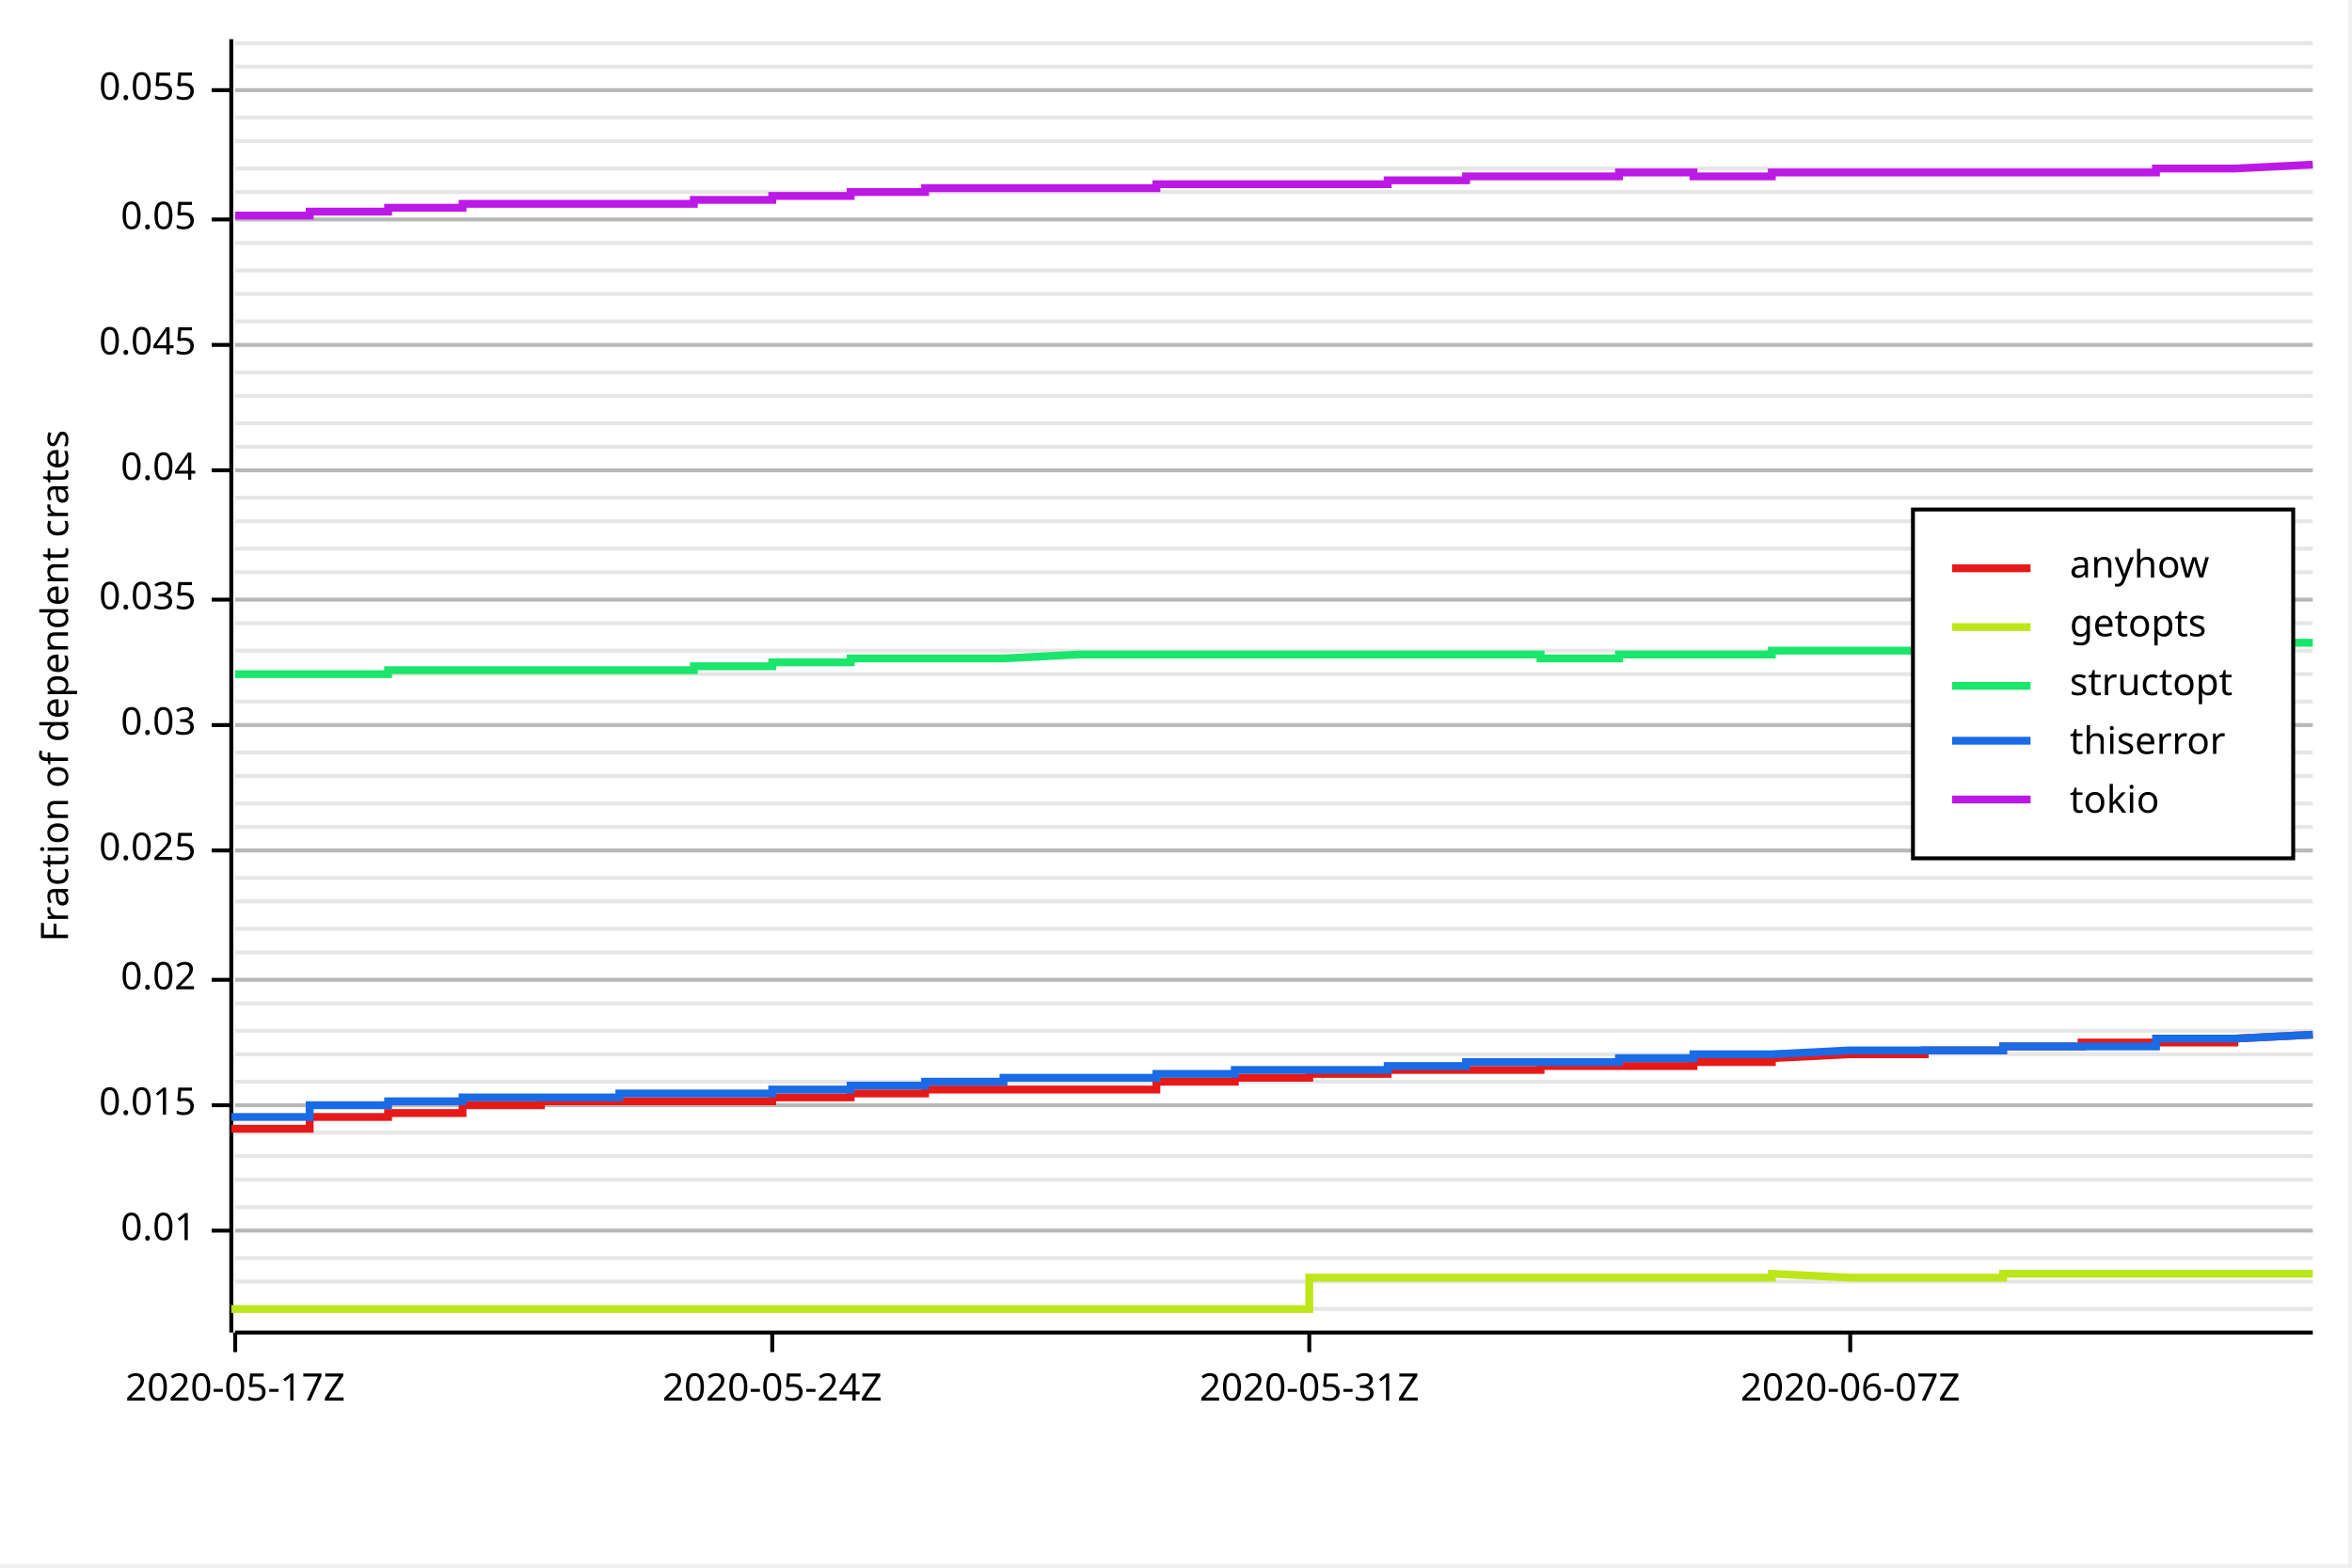
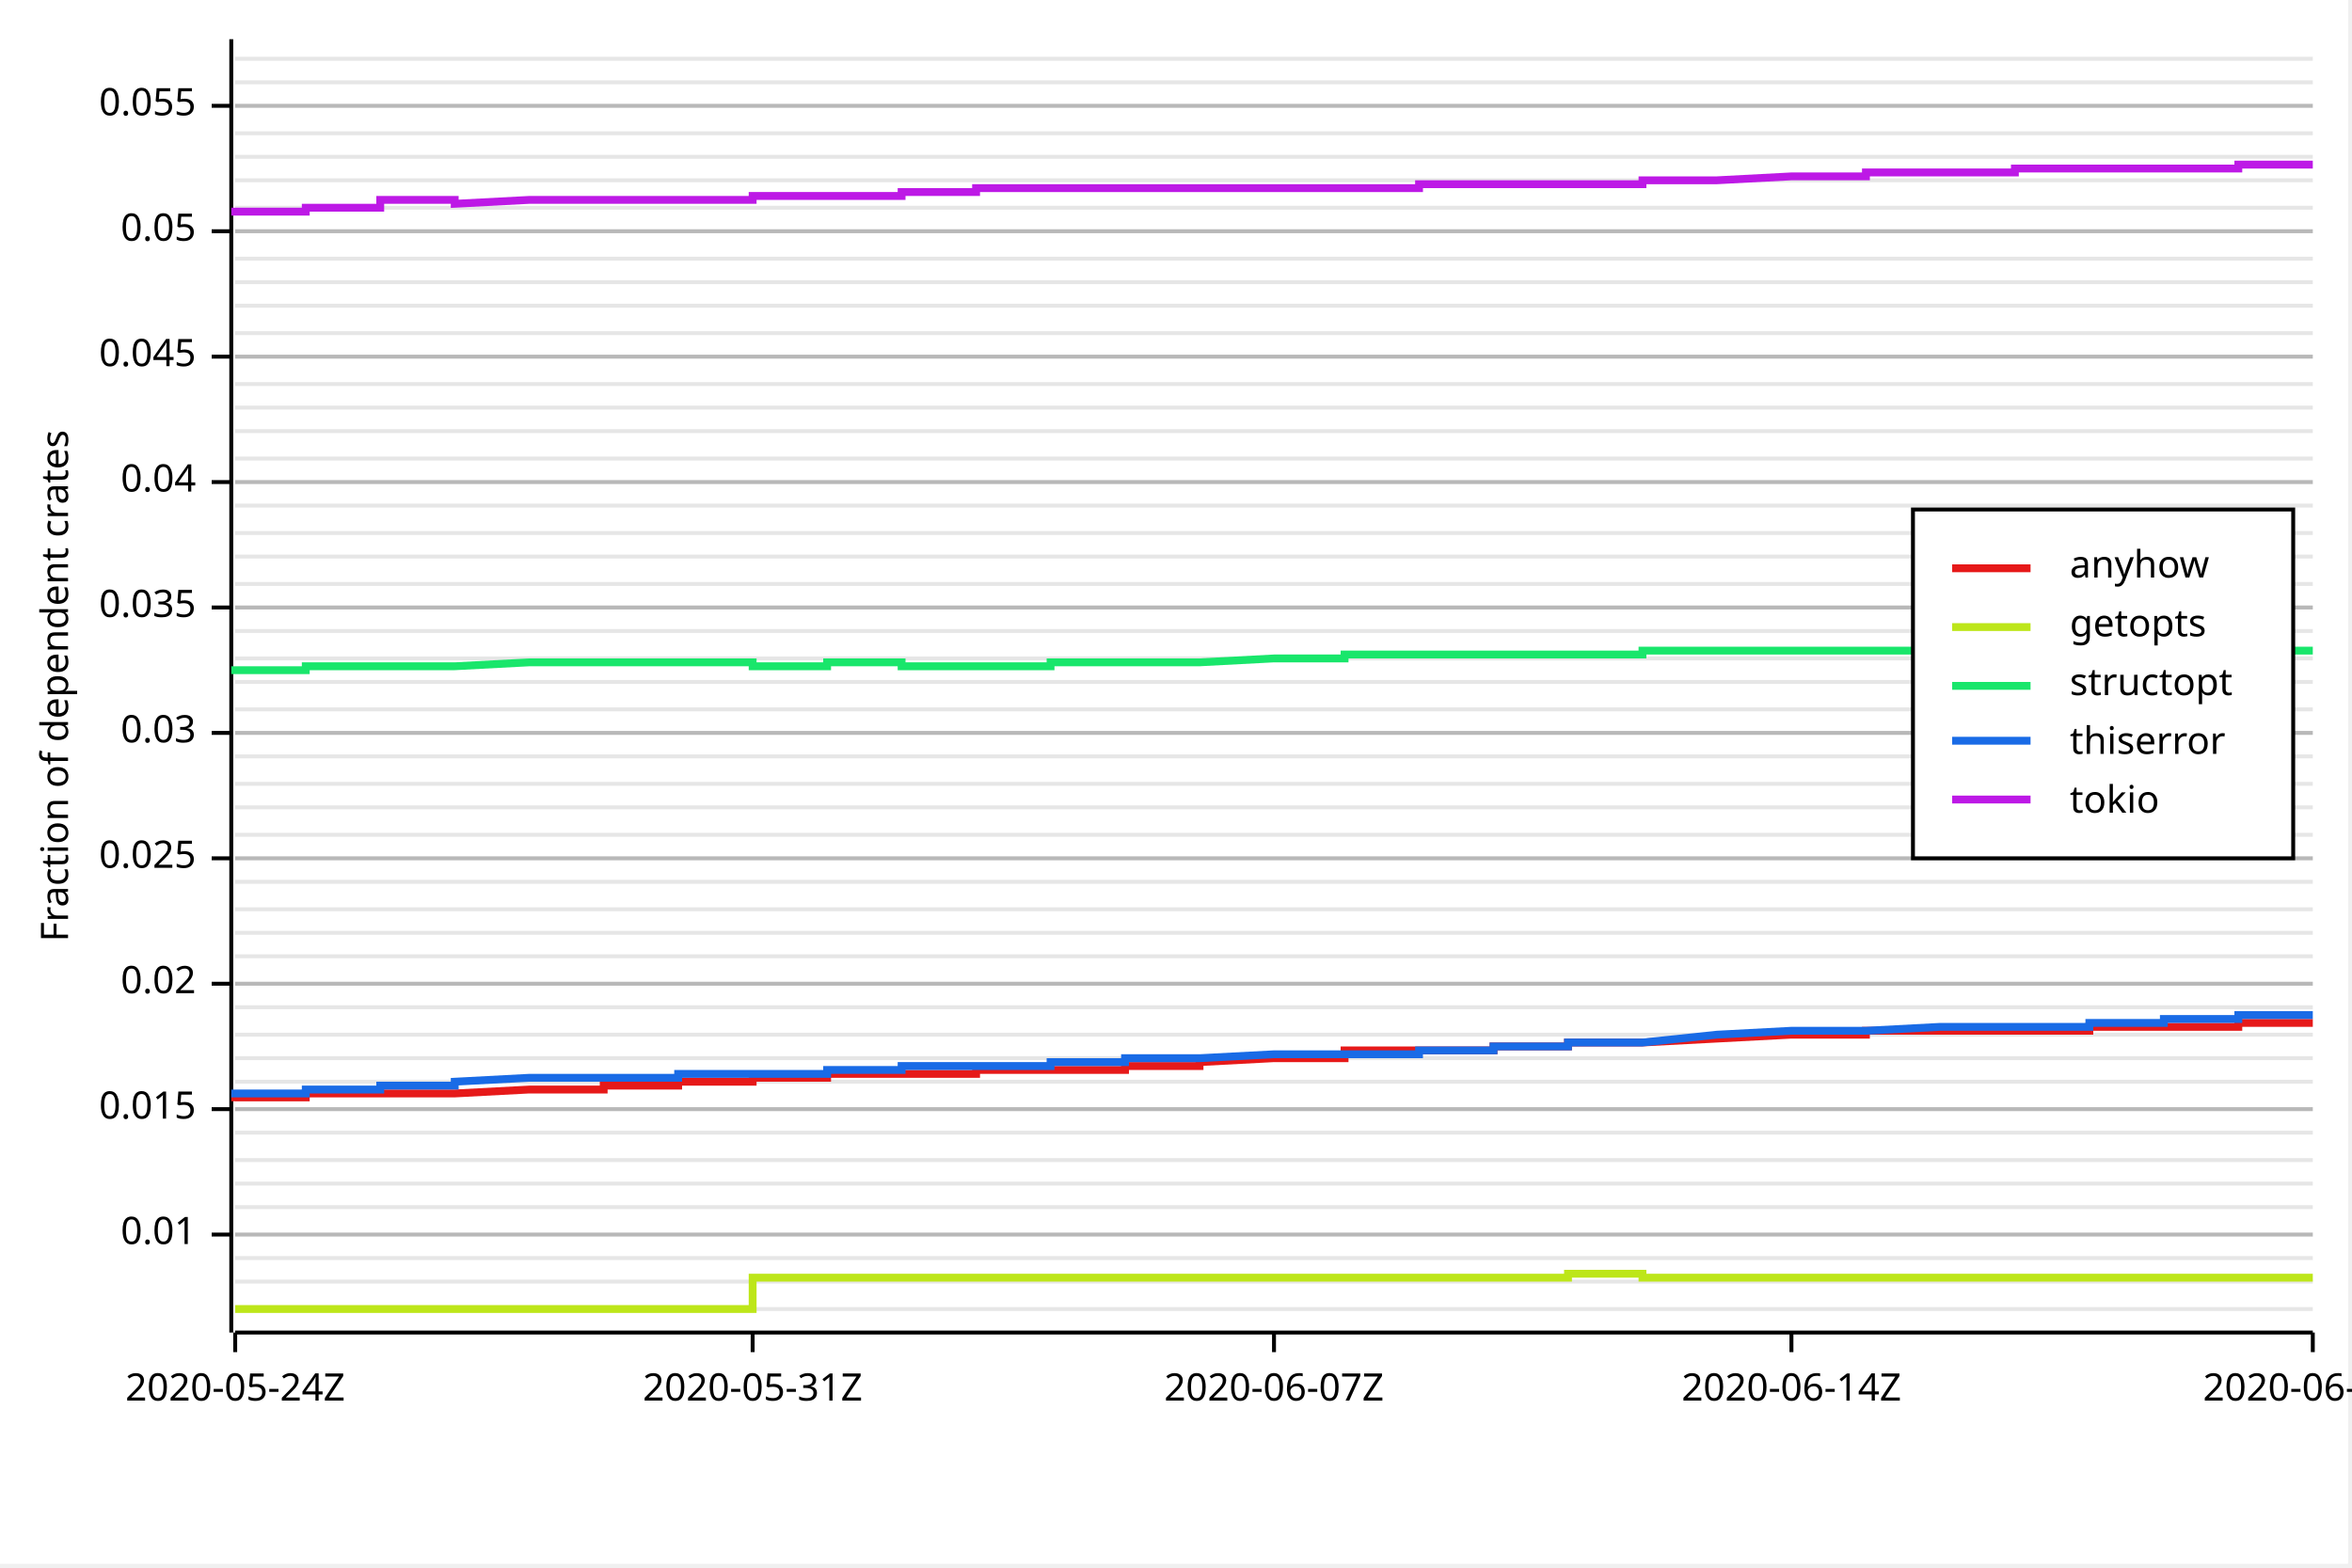
<svg xmlns="http://www.w3.org/2000/svg" width="600" height="400">
  <rect x="0" y="0" width="599" height="399" opacity="1" fill="#FFFFFF" stroke="none" />
  <line opacity="0.1" stroke="#000000" stroke-width="1" x1="60" y1="334" x2="590" y2="334" />
  <line opacity="0.1" stroke="#000000" stroke-width="1" x1="60" y1="327" x2="590" y2="327" />
  <line opacity="0.1" stroke="#000000" stroke-width="1" x1="60" y1="321" x2="590" y2="321" />
-   <line opacity="0.1" stroke="#000000" stroke-width="1" x1="60" y1="314" x2="590" y2="314" />
+   <line opacity="0.1" stroke="#000000" stroke-width="1" x1="60" y1="315" x2="590" y2="315" />
  <line opacity="0.1" stroke="#000000" stroke-width="1" x1="60" y1="308" x2="590" y2="308" />
-   <line opacity="0.1" stroke="#000000" stroke-width="1" x1="60" y1="301" x2="590" y2="301" />
-   <line opacity="0.1" stroke="#000000" stroke-width="1" x1="60" y1="295" x2="590" y2="295" />
+   <line opacity="0.1" stroke="#000000" stroke-width="1" x1="60" y1="302" x2="590" y2="302" />
+   <line opacity="0.1" stroke="#000000" stroke-width="1" x1="60" y1="296" x2="590" y2="296" />
  <line opacity="0.1" stroke="#000000" stroke-width="1" x1="60" y1="289" x2="590" y2="289" />
-   <line opacity="0.1" stroke="#000000" stroke-width="1" x1="60" y1="282" x2="590" y2="282" />
+   <line opacity="0.1" stroke="#000000" stroke-width="1" x1="60" y1="283" x2="590" y2="283" />
  <line opacity="0.1" stroke="#000000" stroke-width="1" x1="60" y1="276" x2="590" y2="276" />
-   <line opacity="0.1" stroke="#000000" stroke-width="1" x1="60" y1="269" x2="590" y2="269" />
-   <line opacity="0.1" stroke="#000000" stroke-width="1" x1="60" y1="263" x2="590" y2="263" />
-   <line opacity="0.1" stroke="#000000" stroke-width="1" x1="60" y1="256" x2="590" y2="256" />
-   <line opacity="0.1" stroke="#000000" stroke-width="1" x1="60" y1="250" x2="590" y2="250" />
-   <line opacity="0.1" stroke="#000000" stroke-width="1" x1="60" y1="243" x2="590" y2="243" />
-   <line opacity="0.1" stroke="#000000" stroke-width="1" x1="60" y1="237" x2="590" y2="237" />
-   <line opacity="0.1" stroke="#000000" stroke-width="1" x1="60" y1="230" x2="590" y2="230" />
-   <line opacity="0.1" stroke="#000000" stroke-width="1" x1="60" y1="224" x2="590" y2="224" />
-   <line opacity="0.1" stroke="#000000" stroke-width="1" x1="60" y1="217" x2="590" y2="217" />
-   <line opacity="0.1" stroke="#000000" stroke-width="1" x1="60" y1="211" x2="590" y2="211" />
-   <line opacity="0.1" stroke="#000000" stroke-width="1" x1="60" y1="205" x2="590" y2="205" />
-   <line opacity="0.1" stroke="#000000" stroke-width="1" x1="60" y1="198" x2="590" y2="198" />
-   <line opacity="0.1" stroke="#000000" stroke-width="1" x1="60" y1="192" x2="590" y2="192" />
-   <line opacity="0.1" stroke="#000000" stroke-width="1" x1="60" y1="185" x2="590" y2="185" />
-   <line opacity="0.1" stroke="#000000" stroke-width="1" x1="60" y1="179" x2="590" y2="179" />
-   <line opacity="0.1" stroke="#000000" stroke-width="1" x1="60" y1="172" x2="590" y2="172" />
-   <line opacity="0.1" stroke="#000000" stroke-width="1" x1="60" y1="166" x2="590" y2="166" />
-   <line opacity="0.1" stroke="#000000" stroke-width="1" x1="60" y1="159" x2="590" y2="159" />
-   <line opacity="0.1" stroke="#000000" stroke-width="1" x1="60" y1="153" x2="590" y2="153" />
-   <line opacity="0.1" stroke="#000000" stroke-width="1" x1="60" y1="146" x2="590" y2="146" />
-   <line opacity="0.1" stroke="#000000" stroke-width="1" x1="60" y1="140" x2="590" y2="140" />
-   <line opacity="0.1" stroke="#000000" stroke-width="1" x1="60" y1="133" x2="590" y2="133" />
-   <line opacity="0.1" stroke="#000000" stroke-width="1" x1="60" y1="127" x2="590" y2="127" />
-   <line opacity="0.1" stroke="#000000" stroke-width="1" x1="60" y1="120" x2="590" y2="120" />
-   <line opacity="0.1" stroke="#000000" stroke-width="1" x1="60" y1="114" x2="590" y2="114" />
-   <line opacity="0.1" stroke="#000000" stroke-width="1" x1="60" y1="108" x2="590" y2="108" />
-   <line opacity="0.1" stroke="#000000" stroke-width="1" x1="60" y1="101" x2="590" y2="101" />
-   <line opacity="0.1" stroke="#000000" stroke-width="1" x1="60" y1="95" x2="590" y2="95" />
-   <line opacity="0.1" stroke="#000000" stroke-width="1" x1="60" y1="88" x2="590" y2="88" />
-   <line opacity="0.1" stroke="#000000" stroke-width="1" x1="60" y1="82" x2="590" y2="82" />
-   <line opacity="0.1" stroke="#000000" stroke-width="1" x1="60" y1="75" x2="590" y2="75" />
-   <line opacity="0.1" stroke="#000000" stroke-width="1" x1="60" y1="69" x2="590" y2="69" />
-   <line opacity="0.1" stroke="#000000" stroke-width="1" x1="60" y1="62" x2="590" y2="62" />
-   <line opacity="0.1" stroke="#000000" stroke-width="1" x1="60" y1="56" x2="590" y2="56" />
-   <line opacity="0.1" stroke="#000000" stroke-width="1" x1="60" y1="49" x2="590" y2="49" />
-   <line opacity="0.1" stroke="#000000" stroke-width="1" x1="60" y1="43" x2="590" y2="43" />
-   <line opacity="0.1" stroke="#000000" stroke-width="1" x1="60" y1="36" x2="590" y2="36" />
-   <line opacity="0.1" stroke="#000000" stroke-width="1" x1="60" y1="30" x2="590" y2="30" />
-   <line opacity="0.1" stroke="#000000" stroke-width="1" x1="60" y1="23" x2="590" y2="23" />
-   <line opacity="0.1" stroke="#000000" stroke-width="1" x1="60" y1="17" x2="590" y2="17" />
-   <line opacity="0.1" stroke="#000000" stroke-width="1" x1="60" y1="11" x2="590" y2="11" />
+   <line opacity="0.1" stroke="#000000" stroke-width="1" x1="60" y1="270" x2="590" y2="270" />
+   <line opacity="0.1" stroke="#000000" stroke-width="1" x1="60" y1="264" x2="590" y2="264" />
+   <line opacity="0.1" stroke="#000000" stroke-width="1" x1="60" y1="257" x2="590" y2="257" />
+   <line opacity="0.1" stroke="#000000" stroke-width="1" x1="60" y1="251" x2="590" y2="251" />
+   <line opacity="0.1" stroke="#000000" stroke-width="1" x1="60" y1="244" x2="590" y2="244" />
+   <line opacity="0.1" stroke="#000000" stroke-width="1" x1="60" y1="238" x2="590" y2="238" />
+   <line opacity="0.1" stroke="#000000" stroke-width="1" x1="60" y1="232" x2="590" y2="232" />
+   <line opacity="0.1" stroke="#000000" stroke-width="1" x1="60" y1="225" x2="590" y2="225" />
+   <line opacity="0.1" stroke="#000000" stroke-width="1" x1="60" y1="219" x2="590" y2="219" />
+   <line opacity="0.1" stroke="#000000" stroke-width="1" x1="60" y1="213" x2="590" y2="213" />
+   <line opacity="0.1" stroke="#000000" stroke-width="1" x1="60" y1="206" x2="590" y2="206" />
+   <line opacity="0.1" stroke="#000000" stroke-width="1" x1="60" y1="200" x2="590" y2="200" />
+   <line opacity="0.1" stroke="#000000" stroke-width="1" x1="60" y1="193" x2="590" y2="193" />
+   <line opacity="0.1" stroke="#000000" stroke-width="1" x1="60" y1="187" x2="590" y2="187" />
+   <line opacity="0.1" stroke="#000000" stroke-width="1" x1="60" y1="181" x2="590" y2="181" />
+   <line opacity="0.1" stroke="#000000" stroke-width="1" x1="60" y1="174" x2="590" y2="174" />
+   <line opacity="0.1" stroke="#000000" stroke-width="1" x1="60" y1="168" x2="590" y2="168" />
+   <line opacity="0.1" stroke="#000000" stroke-width="1" x1="60" y1="161" x2="590" y2="161" />
+   <line opacity="0.1" stroke="#000000" stroke-width="1" x1="60" y1="155" x2="590" y2="155" />
+   <line opacity="0.1" stroke="#000000" stroke-width="1" x1="60" y1="149" x2="590" y2="149" />
+   <line opacity="0.1" stroke="#000000" stroke-width="1" x1="60" y1="142" x2="590" y2="142" />
+   <line opacity="0.1" stroke="#000000" stroke-width="1" x1="60" y1="136" x2="590" y2="136" />
+   <line opacity="0.1" stroke="#000000" stroke-width="1" x1="60" y1="129" x2="590" y2="129" />
+   <line opacity="0.1" stroke="#000000" stroke-width="1" x1="60" y1="123" x2="590" y2="123" />
+   <line opacity="0.1" stroke="#000000" stroke-width="1" x1="60" y1="117" x2="590" y2="117" />
+   <line opacity="0.1" stroke="#000000" stroke-width="1" x1="60" y1="110" x2="590" y2="110" />
+   <line opacity="0.1" stroke="#000000" stroke-width="1" x1="60" y1="104" x2="590" y2="104" />
+   <line opacity="0.1" stroke="#000000" stroke-width="1" x1="60" y1="98" x2="590" y2="98" />
+   <line opacity="0.1" stroke="#000000" stroke-width="1" x1="60" y1="91" x2="590" y2="91" />
+   <line opacity="0.1" stroke="#000000" stroke-width="1" x1="60" y1="85" x2="590" y2="85" />
+   <line opacity="0.1" stroke="#000000" stroke-width="1" x1="60" y1="78" x2="590" y2="78" />
+   <line opacity="0.1" stroke="#000000" stroke-width="1" x1="60" y1="72" x2="590" y2="72" />
+   <line opacity="0.1" stroke="#000000" stroke-width="1" x1="60" y1="66" x2="590" y2="66" />
+   <line opacity="0.1" stroke="#000000" stroke-width="1" x1="60" y1="59" x2="590" y2="59" />
+   <line opacity="0.1" stroke="#000000" stroke-width="1" x1="60" y1="53" x2="590" y2="53" />
+   <line opacity="0.1" stroke="#000000" stroke-width="1" x1="60" y1="46" x2="590" y2="46" />
+   <line opacity="0.1" stroke="#000000" stroke-width="1" x1="60" y1="40" x2="590" y2="40" />
+   <line opacity="0.1" stroke="#000000" stroke-width="1" x1="60" y1="34" x2="590" y2="34" />
+   <line opacity="0.1" stroke="#000000" stroke-width="1" x1="60" y1="27" x2="590" y2="27" />
+   <line opacity="0.1" stroke="#000000" stroke-width="1" x1="60" y1="21" x2="590" y2="21" />
+   <line opacity="0.1" stroke="#000000" stroke-width="1" x1="60" y1="15" x2="590" y2="15" />
  <text x="10" y="175" dy="0.76em" text-anchor="middle" font-family="sans-serif" font-size="9.677" opacity="1" fill="#000000" transform="rotate(270, 10, 175)">
Fraction of dependent crates
</text>
-   <line opacity="0.2" stroke="#000000" stroke-width="1" x1="60" y1="314" x2="590" y2="314" />
-   <line opacity="0.2" stroke="#000000" stroke-width="1" x1="60" y1="282" x2="590" y2="282" />
-   <line opacity="0.2" stroke="#000000" stroke-width="1" x1="60" y1="250" x2="590" y2="250" />
-   <line opacity="0.2" stroke="#000000" stroke-width="1" x1="60" y1="217" x2="590" y2="217" />
-   <line opacity="0.2" stroke="#000000" stroke-width="1" x1="60" y1="185" x2="590" y2="185" />
-   <line opacity="0.2" stroke="#000000" stroke-width="1" x1="60" y1="153" x2="590" y2="153" />
-   <line opacity="0.2" stroke="#000000" stroke-width="1" x1="60" y1="120" x2="590" y2="120" />
-   <line opacity="0.2" stroke="#000000" stroke-width="1" x1="60" y1="88" x2="590" y2="88" />
-   <line opacity="0.2" stroke="#000000" stroke-width="1" x1="60" y1="56" x2="590" y2="56" />
-   <line opacity="0.2" stroke="#000000" stroke-width="1" x1="60" y1="23" x2="590" y2="23" />
+   <line opacity="0.2" stroke="#000000" stroke-width="1" x1="60" y1="315" x2="590" y2="315" />
+   <line opacity="0.2" stroke="#000000" stroke-width="1" x1="60" y1="283" x2="590" y2="283" />
+   <line opacity="0.2" stroke="#000000" stroke-width="1" x1="60" y1="251" x2="590" y2="251" />
+   <line opacity="0.2" stroke="#000000" stroke-width="1" x1="60" y1="219" x2="590" y2="219" />
+   <line opacity="0.2" stroke="#000000" stroke-width="1" x1="60" y1="187" x2="590" y2="187" />
+   <line opacity="0.2" stroke="#000000" stroke-width="1" x1="60" y1="155" x2="590" y2="155" />
+   <line opacity="0.2" stroke="#000000" stroke-width="1" x1="60" y1="123" x2="590" y2="123" />
+   <line opacity="0.2" stroke="#000000" stroke-width="1" x1="60" y1="91" x2="590" y2="91" />
+   <line opacity="0.2" stroke="#000000" stroke-width="1" x1="60" y1="59" x2="590" y2="59" />
+   <line opacity="0.2" stroke="#000000" stroke-width="1" x1="60" y1="27" x2="590" y2="27" />
  <polyline fill="none" opacity="1" stroke="#000000" stroke-width="1" points="59,10 59,340 " />
-   <text x="50" y="314" dy="0.5ex" text-anchor="end" font-family="sans-serif" font-size="9.677" opacity="1" fill="#000000">
+   <text x="50" y="315" dy="0.5ex" text-anchor="end" font-family="sans-serif" font-size="9.677" opacity="1" fill="#000000">
0.01
</text>
-   <polyline fill="none" opacity="1" stroke="#000000" stroke-width="1" points="54,314 59,314 " />
-   <text x="50" y="282" dy="0.5ex" text-anchor="end" font-family="sans-serif" font-size="9.677" opacity="1" fill="#000000">
+   <polyline fill="none" opacity="1" stroke="#000000" stroke-width="1" points="54,315 59,315 " />
+   <text x="50" y="283" dy="0.5ex" text-anchor="end" font-family="sans-serif" font-size="9.677" opacity="1" fill="#000000">
0.015
</text>
-   <polyline fill="none" opacity="1" stroke="#000000" stroke-width="1" points="54,282 59,282 " />
-   <text x="50" y="250" dy="0.5ex" text-anchor="end" font-family="sans-serif" font-size="9.677" opacity="1" fill="#000000">
+   <polyline fill="none" opacity="1" stroke="#000000" stroke-width="1" points="54,283 59,283 " />
+   <text x="50" y="251" dy="0.5ex" text-anchor="end" font-family="sans-serif" font-size="9.677" opacity="1" fill="#000000">
0.02
</text>
-   <polyline fill="none" opacity="1" stroke="#000000" stroke-width="1" points="54,250 59,250 " />
-   <text x="50" y="217" dy="0.5ex" text-anchor="end" font-family="sans-serif" font-size="9.677" opacity="1" fill="#000000">
+   <polyline fill="none" opacity="1" stroke="#000000" stroke-width="1" points="54,251 59,251 " />
+   <text x="50" y="219" dy="0.5ex" text-anchor="end" font-family="sans-serif" font-size="9.677" opacity="1" fill="#000000">
0.025
</text>
-   <polyline fill="none" opacity="1" stroke="#000000" stroke-width="1" points="54,217 59,217 " />
-   <text x="50" y="185" dy="0.5ex" text-anchor="end" font-family="sans-serif" font-size="9.677" opacity="1" fill="#000000">
+   <polyline fill="none" opacity="1" stroke="#000000" stroke-width="1" points="54,219 59,219 " />
+   <text x="50" y="187" dy="0.5ex" text-anchor="end" font-family="sans-serif" font-size="9.677" opacity="1" fill="#000000">
0.03
</text>
-   <polyline fill="none" opacity="1" stroke="#000000" stroke-width="1" points="54,185 59,185 " />
-   <text x="50" y="153" dy="0.5ex" text-anchor="end" font-family="sans-serif" font-size="9.677" opacity="1" fill="#000000">
+   <polyline fill="none" opacity="1" stroke="#000000" stroke-width="1" points="54,187 59,187 " />
+   <text x="50" y="155" dy="0.5ex" text-anchor="end" font-family="sans-serif" font-size="9.677" opacity="1" fill="#000000">
0.035
</text>
-   <polyline fill="none" opacity="1" stroke="#000000" stroke-width="1" points="54,153 59,153 " />
-   <text x="50" y="120" dy="0.5ex" text-anchor="end" font-family="sans-serif" font-size="9.677" opacity="1" fill="#000000">
+   <polyline fill="none" opacity="1" stroke="#000000" stroke-width="1" points="54,155 59,155 " />
+   <text x="50" y="123" dy="0.5ex" text-anchor="end" font-family="sans-serif" font-size="9.677" opacity="1" fill="#000000">
0.04
</text>
-   <polyline fill="none" opacity="1" stroke="#000000" stroke-width="1" points="54,120 59,120 " />
-   <text x="50" y="88" dy="0.5ex" text-anchor="end" font-family="sans-serif" font-size="9.677" opacity="1" fill="#000000">
+   <polyline fill="none" opacity="1" stroke="#000000" stroke-width="1" points="54,123 59,123 " />
+   <text x="50" y="91" dy="0.5ex" text-anchor="end" font-family="sans-serif" font-size="9.677" opacity="1" fill="#000000">
0.045
</text>
-   <polyline fill="none" opacity="1" stroke="#000000" stroke-width="1" points="54,88 59,88 " />
-   <text x="50" y="56" dy="0.5ex" text-anchor="end" font-family="sans-serif" font-size="9.677" opacity="1" fill="#000000">
+   <polyline fill="none" opacity="1" stroke="#000000" stroke-width="1" points="54,91 59,91 " />
+   <text x="50" y="59" dy="0.5ex" text-anchor="end" font-family="sans-serif" font-size="9.677" opacity="1" fill="#000000">
0.05
</text>
-   <polyline fill="none" opacity="1" stroke="#000000" stroke-width="1" points="54,56 59,56 " />
-   <text x="50" y="23" dy="0.5ex" text-anchor="end" font-family="sans-serif" font-size="9.677" opacity="1" fill="#000000">
+   <polyline fill="none" opacity="1" stroke="#000000" stroke-width="1" points="54,59 59,59 " />
+   <text x="50" y="27" dy="0.5ex" text-anchor="end" font-family="sans-serif" font-size="9.677" opacity="1" fill="#000000">
0.055
</text>
-   <polyline fill="none" opacity="1" stroke="#000000" stroke-width="1" points="54,23 59,23 " />
+   <polyline fill="none" opacity="1" stroke="#000000" stroke-width="1" points="54,27 59,27 " />
  <polyline fill="none" opacity="1" stroke="#000000" stroke-width="1" points="60,340 590,340 " />
  <text x="60" y="350" dy="0.76em" text-anchor="middle" font-family="sans-serif" font-size="9.677" opacity="1" fill="#000000">
- 2020-05-17Z
+ 2020-05-24Z
</text>
  <polyline fill="none" opacity="1" stroke="#000000" stroke-width="1" points="60,340 60,345 " />
-   <text x="197" y="350" dy="0.76em" text-anchor="middle" font-family="sans-serif" font-size="9.677" opacity="1" fill="#000000">
- 2020-05-24Z
- </text>
-   <polyline fill="none" opacity="1" stroke="#000000" stroke-width="1" points="197,340 197,345 " />
-   <text x="334" y="350" dy="0.76em" text-anchor="middle" font-family="sans-serif" font-size="9.677" opacity="1" fill="#000000">
+   <text x="192" y="350" dy="0.76em" text-anchor="middle" font-family="sans-serif" font-size="9.677" opacity="1" fill="#000000">
2020-05-31Z
</text>
-   <polyline fill="none" opacity="1" stroke="#000000" stroke-width="1" points="334,340 334,345 " />
-   <text x="472" y="350" dy="0.76em" text-anchor="middle" font-family="sans-serif" font-size="9.677" opacity="1" fill="#000000">
+   <polyline fill="none" opacity="1" stroke="#000000" stroke-width="1" points="192,340 192,345 " />
+   <text x="325" y="350" dy="0.76em" text-anchor="middle" font-family="sans-serif" font-size="9.677" opacity="1" fill="#000000">
2020-06-07Z
</text>
-   <polyline fill="none" opacity="1" stroke="#000000" stroke-width="1" points="472,340 472,345 " />
-   <polyline fill="none" opacity="1" stroke="#E61919" stroke-width="2" points="60,289 60,288 79,288 79,285 99,285 99,284 118,284 118,282 138,282 138,281 158,281 158,281 177,281 177,281 197,281 197,280 217,280 217,279 236,279 236,278 256,278 256,278 275,278 295,278 295,276 315,276 315,275 334,275 334,274 354,274 354,273 374,273 374,273 393,273 393,272 413,272 413,272 432,272 432,271 452,271 452,270 472,269 491,269 491,268 511,268 511,267 531,267 531,266 550,266 550,266 570,266 570,265 590,264 " />
-   <polyline fill="none" opacity="1" stroke="#BDE619" stroke-width="2" points="60,333 60,334 79,334 79,334 99,334 99,334 118,334 118,334 138,334 138,334 158,334 158,334 177,334 177,334 197,334 197,334 217,334 217,334 236,334 236,334 256,334 256,334 275,334 295,334 295,334 315,334 315,334 334,334 334,326 354,326 354,326 374,326 374,326 393,326 393,326 413,326 413,326 432,326 432,326 452,326 452,325 472,326 491,326 491,326 511,326 511,325 531,325 531,325 550,325 550,325 570,325 570,325 590,325 " />
-   <polyline fill="none" opacity="1" stroke="#19E66B" stroke-width="2" points="60,172 60,172 79,172 99,172 99,171 118,171 118,171 138,171 138,171 158,171 158,171 177,171 177,170 197,170 197,169 217,169 217,168 236,168 236,168 256,168 256,168 275,167 295,167 295,167 315,167 315,167 334,167 334,167 354,167 354,167 374,167 374,167 393,167 393,168 413,168 413,167 432,167 432,167 452,167 452,166 472,166 491,166 491,165 511,165 511,165 531,165 531,165 550,165 550,165 570,165 570,164 590,164 " />
-   <polyline fill="none" opacity="1" stroke="#196BE6" stroke-width="2" points="60,286 60,285 79,285 79,282 99,282 99,281 118,281 118,280 138,280 138,280 158,280 158,279 177,279 177,279 197,279 197,278 217,278 217,277 236,277 236,276 256,276 256,275 275,275 295,275 295,274 315,274 315,273 334,273 334,273 354,273 354,272 374,272 374,271 393,271 393,271 413,271 413,270 432,270 432,269 452,269 452,269 472,268 491,268 491,268 511,268 511,267 531,267 531,267 550,267 550,265 570,265 570,265 590,264 " />
-   <polyline fill="none" opacity="1" stroke="#BD19E6" stroke-width="2" points="60,55 60,55 79,55 79,54 99,54 99,53 118,53 118,52 138,52 138,52 158,52 158,52 177,52 177,51 197,51 197,50 217,50 217,49 236,49 236,48 256,48 256,48 275,48 295,48 295,47 315,47 315,47 334,47 334,47 354,47 354,46 374,46 374,45 393,45 393,45 413,45 413,44 432,44 432,45 452,45 452,44 472,44 491,44 491,44 511,44 511,44 531,44 531,44 550,44 550,43 570,43 570,43 590,42 " />
+   <polyline fill="none" opacity="1" stroke="#000000" stroke-width="1" points="325,340 325,345 " />
+   <text x="457" y="350" dy="0.76em" text-anchor="middle" font-family="sans-serif" font-size="9.677" opacity="1" fill="#000000">
+ 2020-06-14Z
+ </text>
+   <polyline fill="none" opacity="1" stroke="#000000" stroke-width="1" points="457,340 457,345 " />
+   <text x="590" y="350" dy="0.76em" text-anchor="middle" font-family="sans-serif" font-size="9.677" opacity="1" fill="#000000">
+ 2020-06-21Z
+ </text>
+   <polyline fill="none" opacity="1" stroke="#000000" stroke-width="1" points="590,340 590,345 " />
+   <polyline fill="none" opacity="1" stroke="#E61919" stroke-width="2" points="60,281 60,280 78,280 78,279 97,279 97,279 116,279 116,279 135,278 154,278 154,277 173,277 173,276 192,276 192,275 211,275 211,274 230,274 230,274 249,274 249,273 268,273 268,273 287,273 287,272 306,272 306,271 325,270 343,270 343,268 362,268 362,268 381,268 381,267 400,267 400,266 419,266 419,266 438,265 457,264 476,264 476,263 495,263 514,263 514,263 533,263 533,262 552,262 552,262 571,262 571,261 590,261 " />
+   <polyline fill="none" opacity="1" stroke="#BDE619" stroke-width="2" points="60,334 60,334 78,334 78,334 97,334 97,334 116,334 116,334 135,334 154,334 154,334 173,334 173,334 192,334 192,326 211,326 211,326 230,326 230,326 249,326 249,326 268,326 268,326 287,326 287,326 306,326 306,326 325,326 343,326 343,326 362,326 362,326 381,326 381,326 400,326 400,325 419,325 419,326 438,326 457,326 476,326 476,326 495,326 514,326 514,326 533,326 533,326 552,326 552,326 571,326 571,326 590,326 " />
+   <polyline fill="none" opacity="1" stroke="#19E66B" stroke-width="2" points="60,172 60,171 78,171 78,170 97,170 97,170 116,170 116,170 135,169 154,169 154,169 173,169 173,169 192,169 192,170 211,170 211,169 230,169 230,170 249,170 249,170 268,170 268,169 287,169 287,169 306,169 306,169 325,168 343,168 343,167 362,167 362,167 381,167 381,167 400,167 400,167 419,167 419,166 438,166 457,166 476,166 476,166 495,166 514,166 514,166 533,166 533,166 552,166 552,166 571,166 571,166 590,166 " />
+   <polyline fill="none" opacity="1" stroke="#196BE6" stroke-width="2" points="60,280 60,279 78,279 78,278 97,278 97,277 116,277 116,276 135,275 154,275 154,275 173,275 173,274 192,274 192,274 211,274 211,273 230,273 230,272 249,272 249,272 268,272 268,271 287,271 287,270 306,270 306,270 325,269 343,269 343,269 362,269 362,268 381,268 381,267 400,267 400,266 419,266 419,266 438,264 457,263 476,263 476,263 495,262 514,262 514,262 533,262 533,261 552,261 552,260 571,260 571,259 590,259 " />
+   <polyline fill="none" opacity="1" stroke="#BD19E6" stroke-width="2" points="60,55 60,54 78,54 78,53 97,53 97,51 116,51 116,52 135,51 154,51 154,51 173,51 173,51 192,51 192,50 211,50 211,50 230,50 230,49 249,49 249,48 268,48 268,48 287,48 287,48 306,48 306,48 325,48 343,48 343,48 362,48 362,47 381,47 381,47 400,47 400,47 419,47 419,46 438,46 457,45 476,45 476,44 495,44 514,44 514,43 533,43 533,43 552,43 552,43 571,43 571,42 590,42 " />
  <rect x="488" y="130" width="97" height="89" opacity="1" fill="#FFFFFF" stroke="none" />
  <rect x="488" y="130" width="97" height="89" opacity="1" fill="none" stroke="#000000" />
  <text x="528" y="140" dy="0.76em" text-anchor="start" font-family="sans-serif" font-size="9.677" opacity="1" fill="#000000">
anyhow
</text>
  <text x="528" y="155" dy="0.76em" text-anchor="start" font-family="sans-serif" font-size="9.677" opacity="1" fill="#000000">
getopts
</text>
  <text x="528" y="170" dy="0.76em" text-anchor="start" font-family="sans-serif" font-size="9.677" opacity="1" fill="#000000">
structopt
</text>
  <text x="528" y="185" dy="0.76em" text-anchor="start" font-family="sans-serif" font-size="9.677" opacity="1" fill="#000000">
thiserror
</text>
  <text x="528" y="200" dy="0.76em" text-anchor="start" font-family="sans-serif" font-size="9.677" opacity="1" fill="#000000">
tokio
</text>
  <polyline fill="none" opacity="1" stroke="#E61919" stroke-width="2" points="498,145 518,145 " />
  <polyline fill="none" opacity="1" stroke="#BDE619" stroke-width="2" points="498,160 518,160 " />
  <polyline fill="none" opacity="1" stroke="#19E66B" stroke-width="2" points="498,175 518,175 " />
  <polyline fill="none" opacity="1" stroke="#196BE6" stroke-width="2" points="498,189 518,189 " />
  <polyline fill="none" opacity="1" stroke="#BD19E6" stroke-width="2" points="498,204 518,204 " />
</svg>
